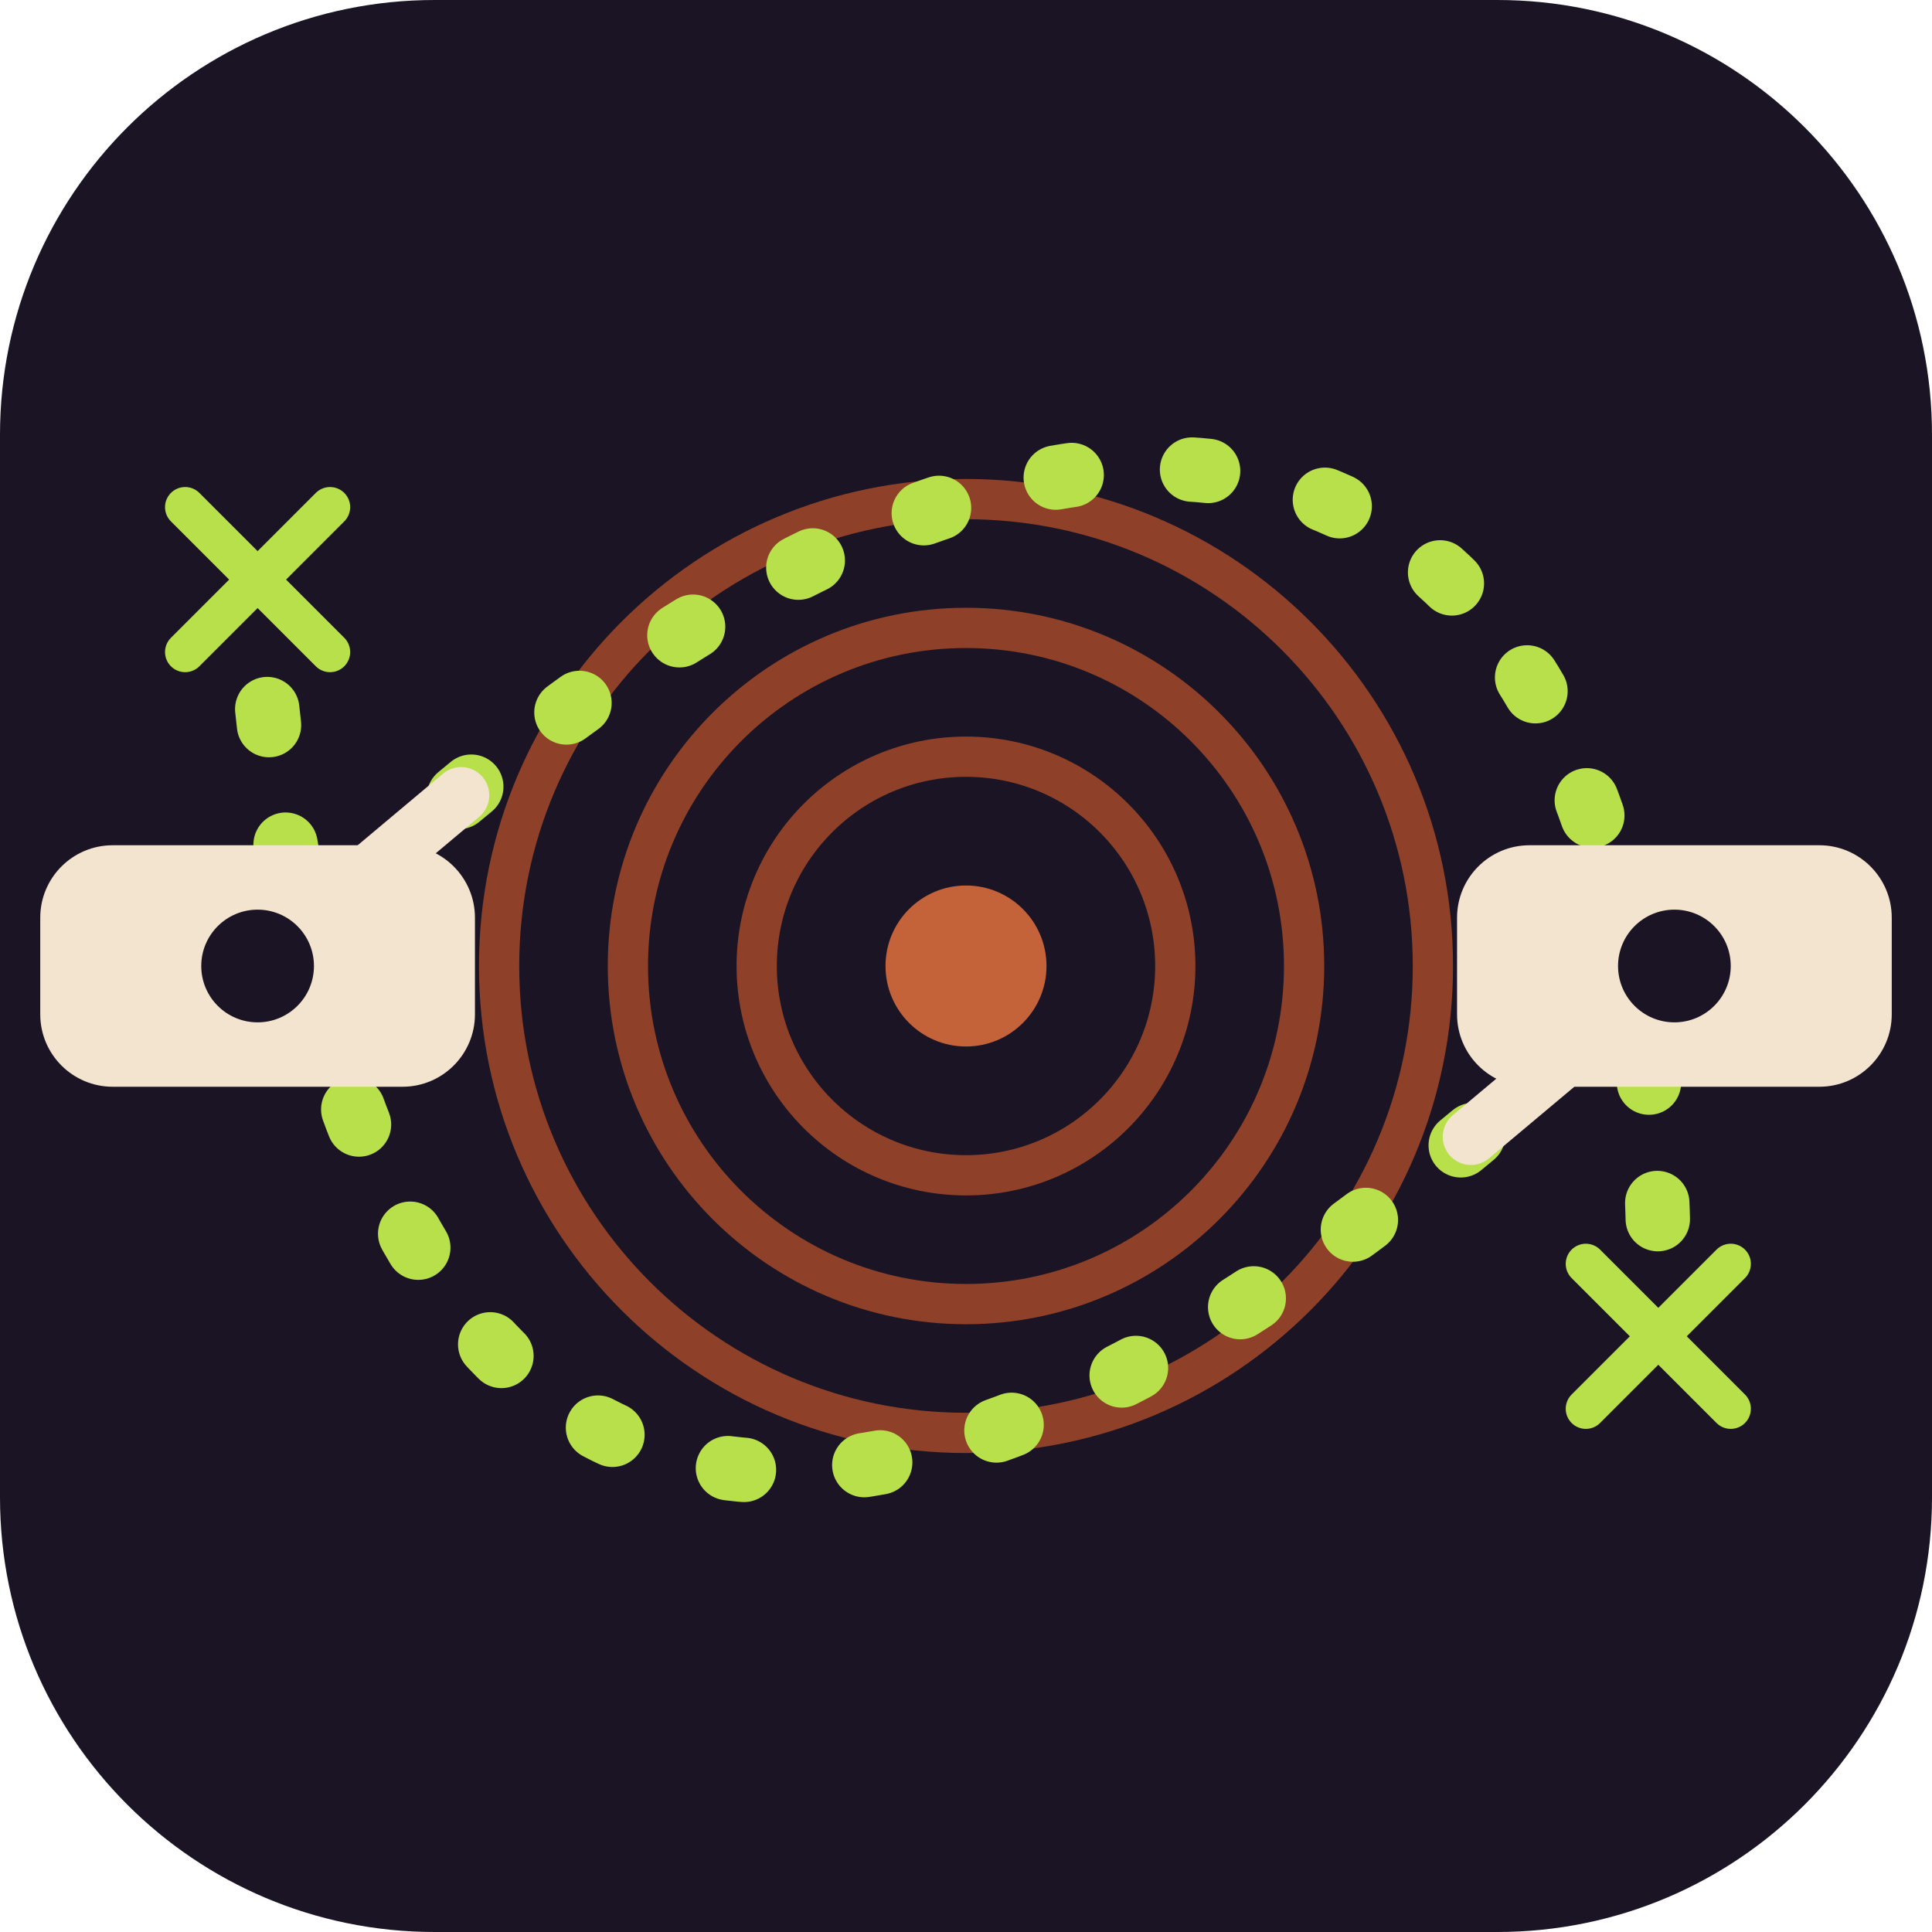
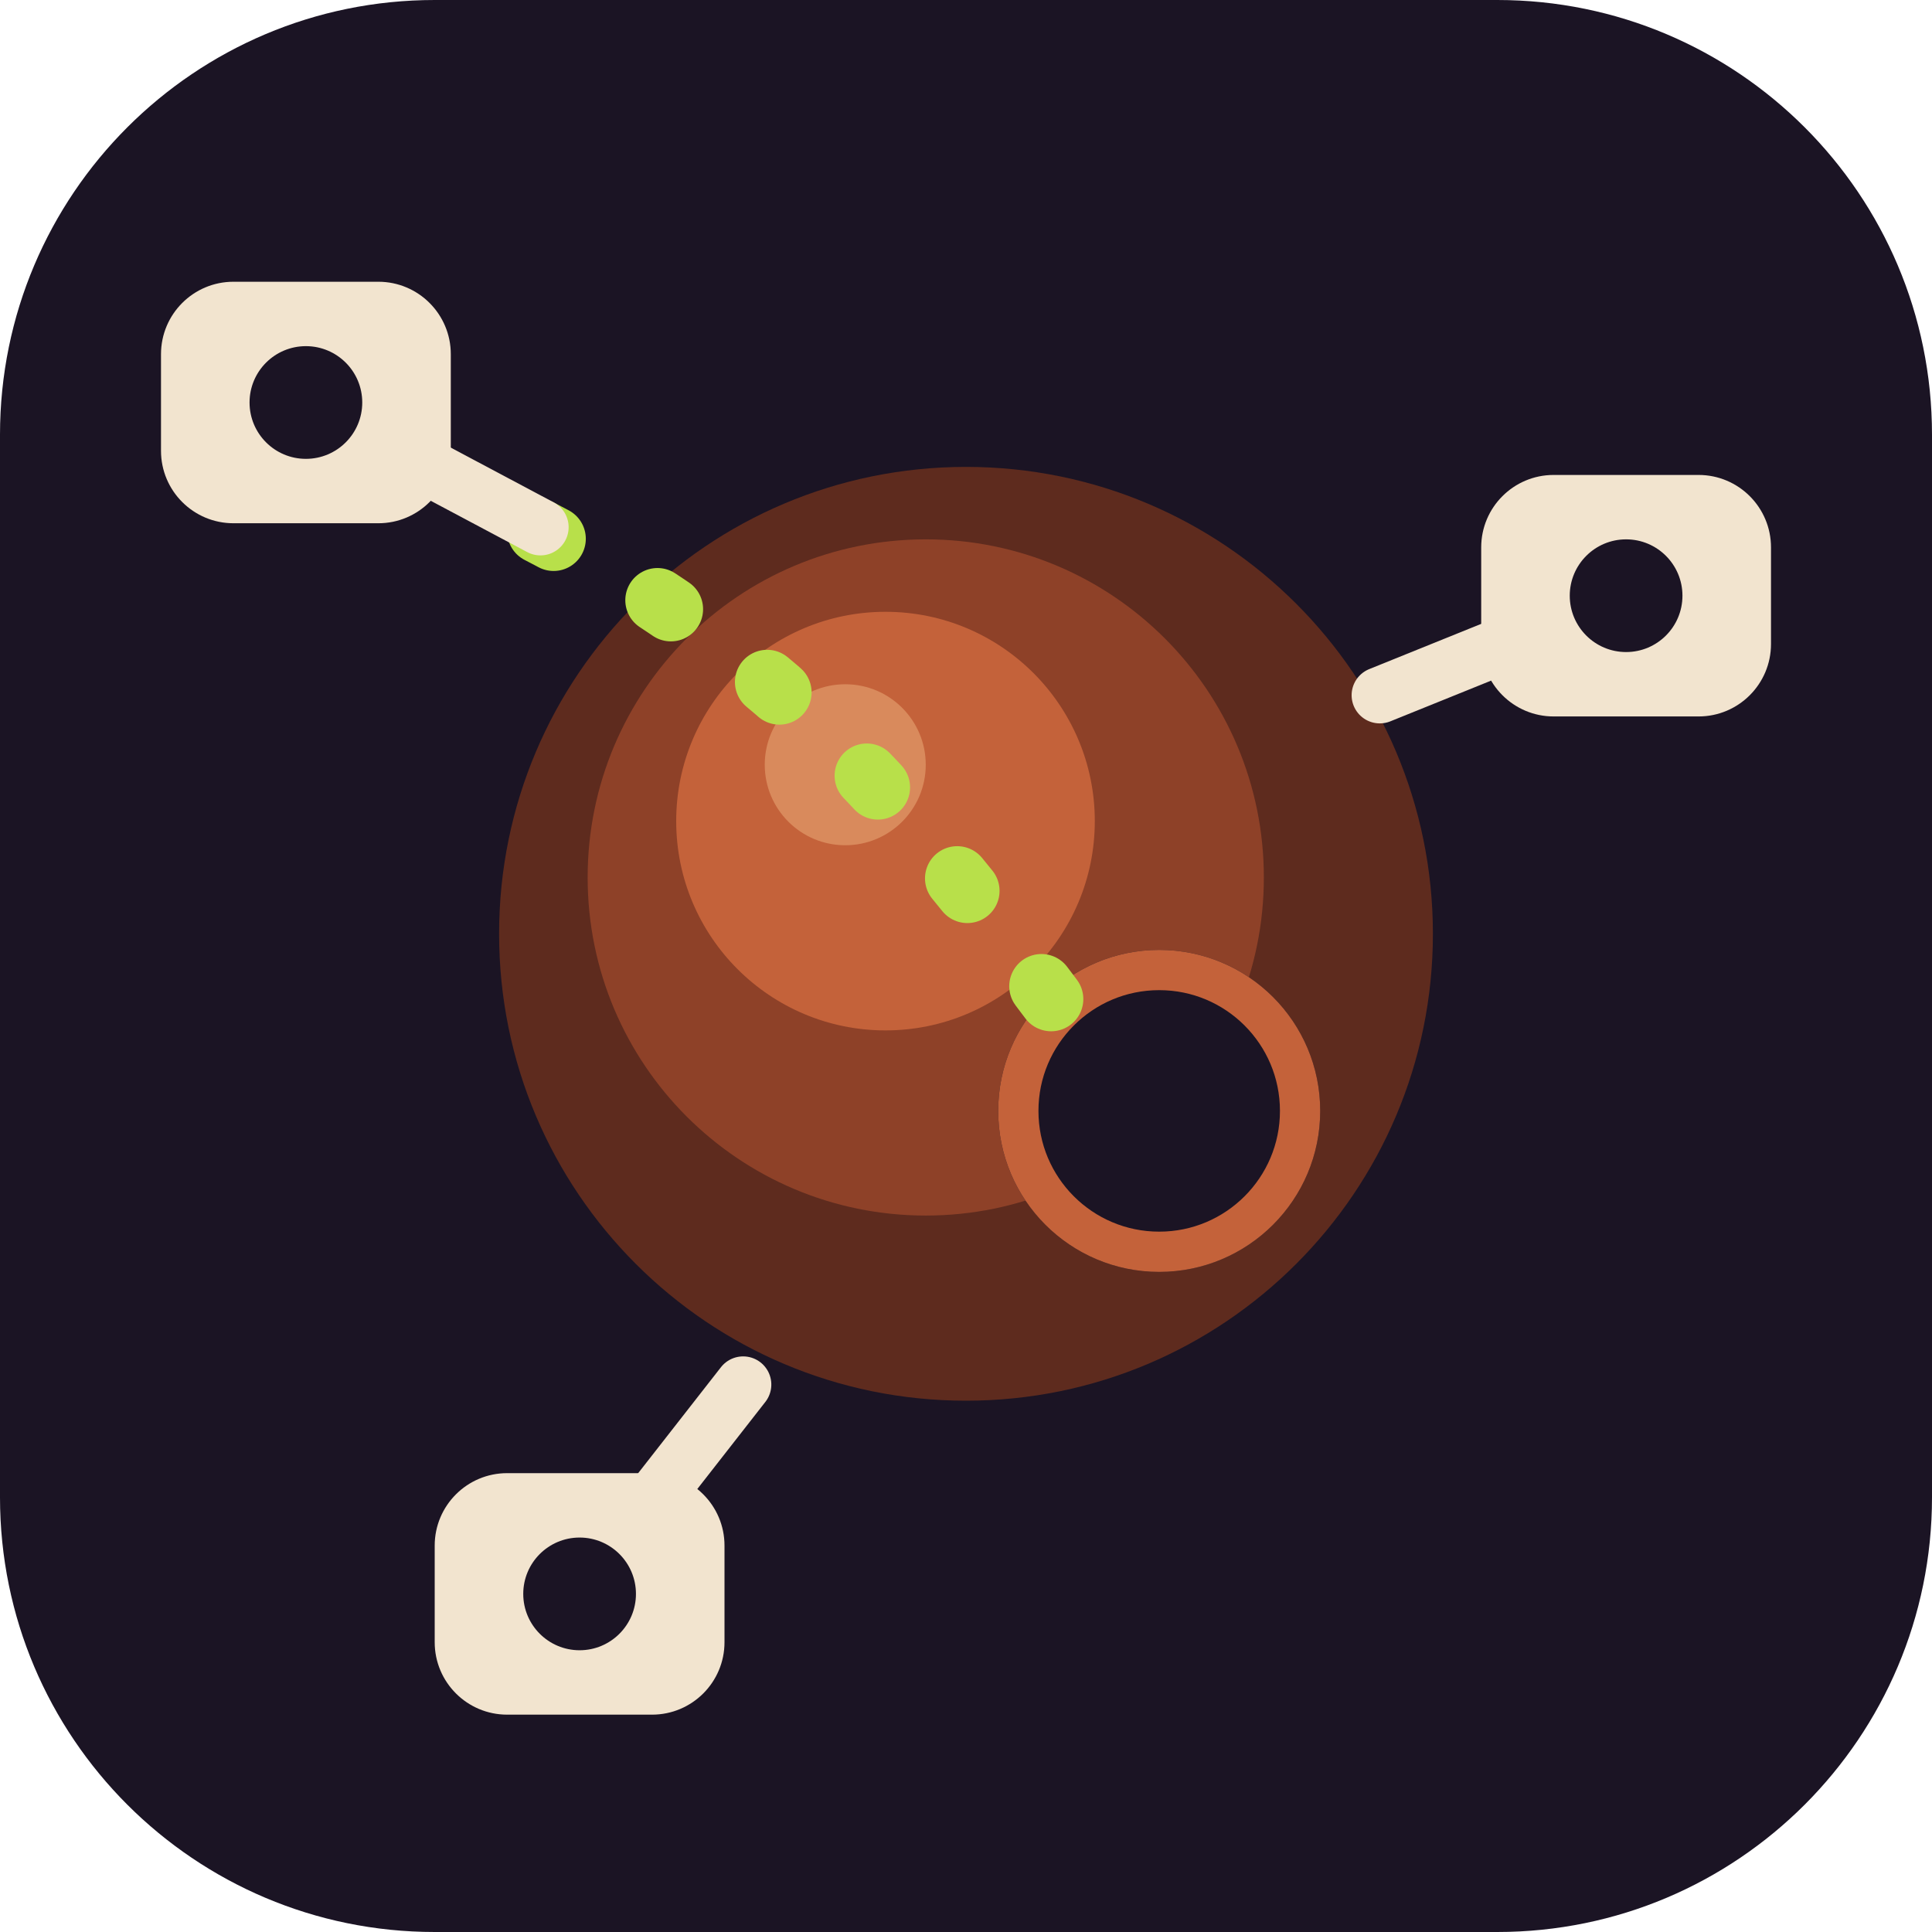
- <svg xmlns="http://www.w3.org/2000/svg" width="1024" height="1024" viewBox="0 0 240 240" role="img" aria-label="Scorched3D app icon">
+ <svg xmlns="http://www.w3.org/2000/svg" width="1024" height="1024" viewBox="0 0 240 240">
+   <defs>
+     <g id="hullLiteTop">
+       <rect x="-18" y="-15" width="36" height="30" rx="9" fill="#F2E4CF" />
+       <circle cx="0" cy="0" r="7" fill="#1B1424" />
+     </g>
+   </defs>
  <rect x="0" y="0" width="240" height="240" rx="54" fill="#1B1424" />
-   <g fill="none" stroke="#8E4128" stroke-width="5">
-     <circle cx="120" cy="120" r="58" />
-     <circle cx="120" cy="120" r="42" />
-     <circle cx="120" cy="120" r="26" />
-   </g>
-   <circle cx="120" cy="120" r="10" fill="#C4623A" />
-   <path d="M57 99 C 141 29 208 48 206 164" fill="none" stroke="#B8E04A" stroke-width="8" stroke-linecap="round" stroke-dasharray="2 15" />
-   <path d="M183 141 C 99 211 40 196 32 74" fill="none" stroke="#B8E04A" stroke-width="8" stroke-linecap="round" stroke-dasharray="2 15" />
-   <g transform="translate(206 166)" stroke="#B8E04A" stroke-width="5" stroke-linecap="round">
-     <line x1="-9" y1="-9" x2="9" y2="9" />
-     <line x1="9" y1="-9" x2="-9" y2="9" />
-   </g>
-   <g transform="translate(32 72)" stroke="#B8E04A" stroke-width="5" stroke-linecap="round">
-     <line x1="-9" y1="-9" x2="9" y2="9" />
-     <line x1="9" y1="-9" x2="-9" y2="9" />
-   </g>
-   <g transform="translate(32 120)">
-     <g transform="rotate(-40)">
-       <line x1="0" y1="0" x2="33" y2="0" stroke="#F2E4CF" stroke-width="7" stroke-linecap="round" />
+   <g transform="translate(-2 -10)">
+     <circle cx="122" cy="126" r="58" fill="#5E2B1E" />
+     <circle cx="117" cy="119" r="42" fill="#8E4128" />
+     <circle cx="112" cy="112" r="26" fill="#C4623A" />
+     <circle cx="107" cy="105" r="10" fill="#D98A5C" />
+     <circle cx="146" cy="148" r="20" fill="#1B1424" />
+     <circle cx="146" cy="148" r="17.5" fill="none" stroke="#C4623A" stroke-width="5" />
+     <path d="M69 76 C 100 92 116 112 134 136" fill="none" stroke="#B8E04A" stroke-width="8" stroke-linecap="round" stroke-dasharray="2 15" />
+     <g transform="translate(40 60)">
+       <g transform="rotate(28)">
+         <line x1="0" y1="0" x2="33" y2="0" stroke="#F2E4CF" stroke-width="7" stroke-linecap="round" />
+       </g>
+       <use href="#hullLiteTop" />
    </g>
-     <path d="M-18 -15 h36 a9 9 0 0 1 9 9 v12 a9 9 0 0 1 -9 9 h-36 a9 9 0 0 1 -9 -9 v-12 a9 9 0 0 1 9 -9 z" fill="#F2E4CF" />
-     <circle cx="0" cy="0" r="7" fill="#1B1424" />
-   </g>
-   <g transform="translate(208 120)">
-     <g transform="rotate(140)">
-       <line x1="0" y1="0" x2="33" y2="0" stroke="#F2E4CF" stroke-width="7" stroke-linecap="round" />
+     <g transform="translate(204 84)">
+       <g transform="rotate(158)">
+         <line x1="0" y1="0" x2="33" y2="0" stroke="#F2E4CF" stroke-width="7" stroke-linecap="round" />
+       </g>
+       <use href="#hullLiteTop" />
    </g>
-     <path d="M-18 -15 h36 a9 9 0 0 1 9 9 v12 a9 9 0 0 1 -9 9 h-36 a9 9 0 0 1 -9 -9 v-12 a9 9 0 0 1 9 -9 z" fill="#F2E4CF" />
-     <circle cx="0" cy="0" r="7" fill="#1B1424" />
+     <g transform="translate(74 208)">
+       <g transform="rotate(-52)">
+         <line x1="0" y1="0" x2="33" y2="0" stroke="#F2E4CF" stroke-width="7" stroke-linecap="round" />
+       </g>
+       <use href="#hullLiteTop" />
+     </g>
  </g>
</svg>
